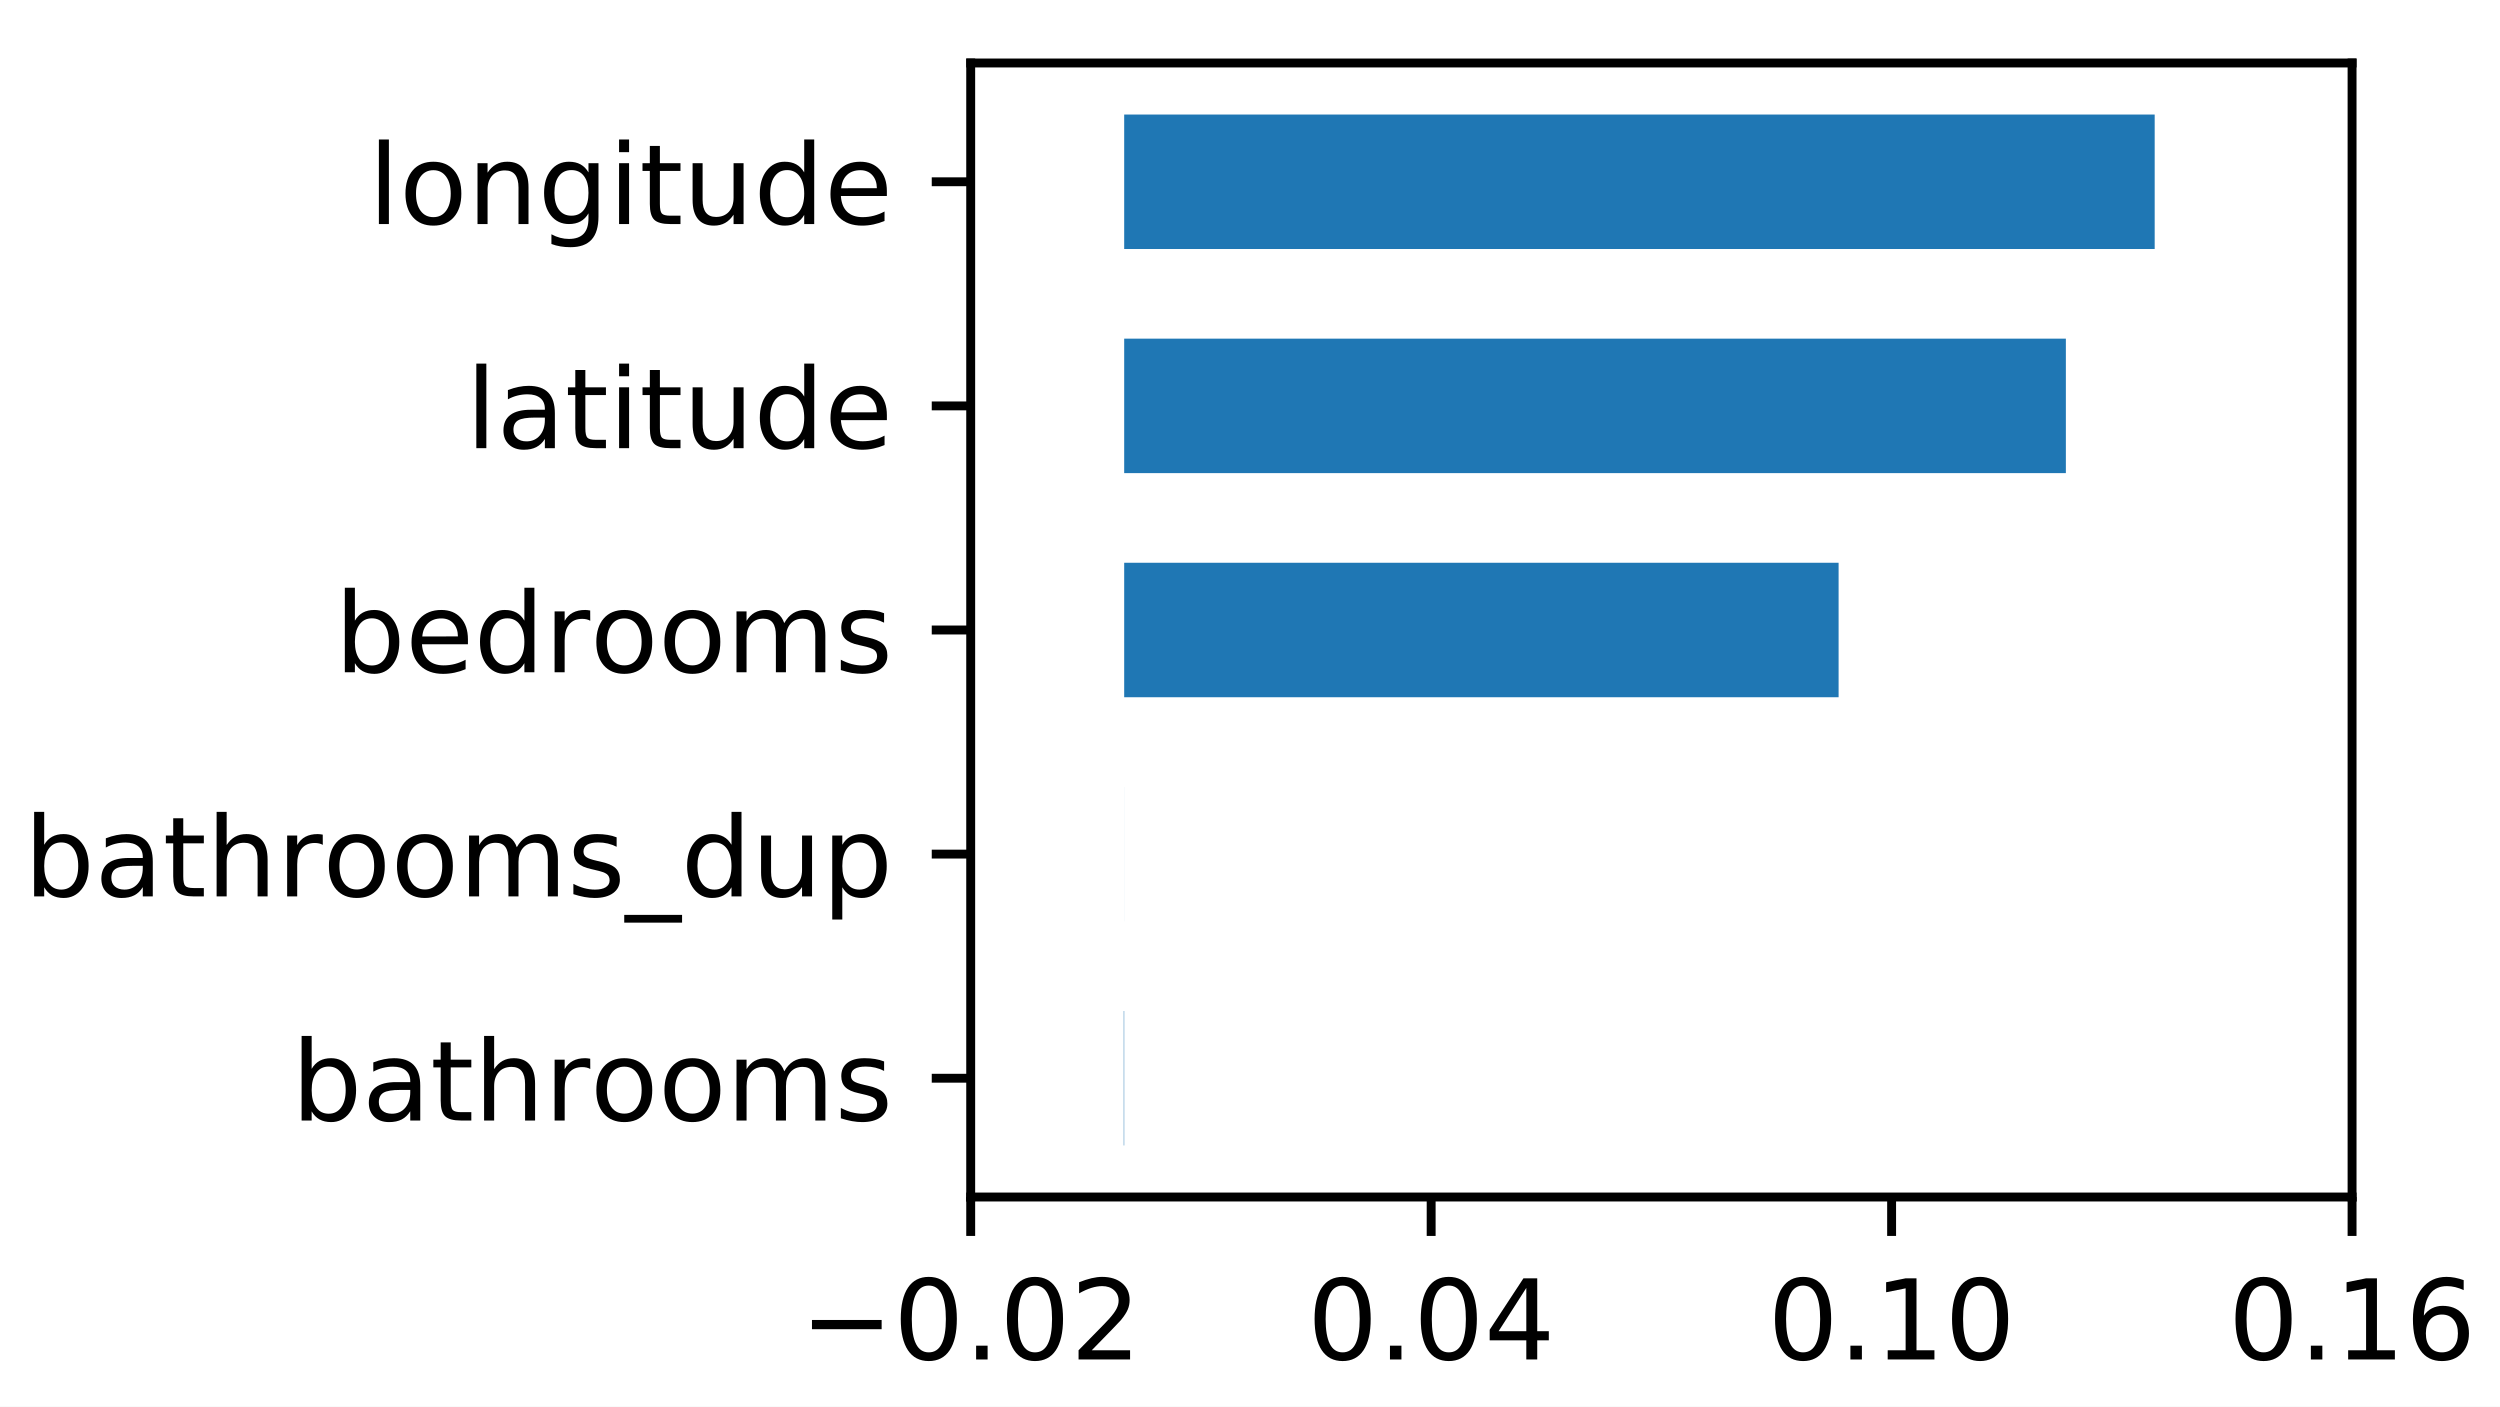
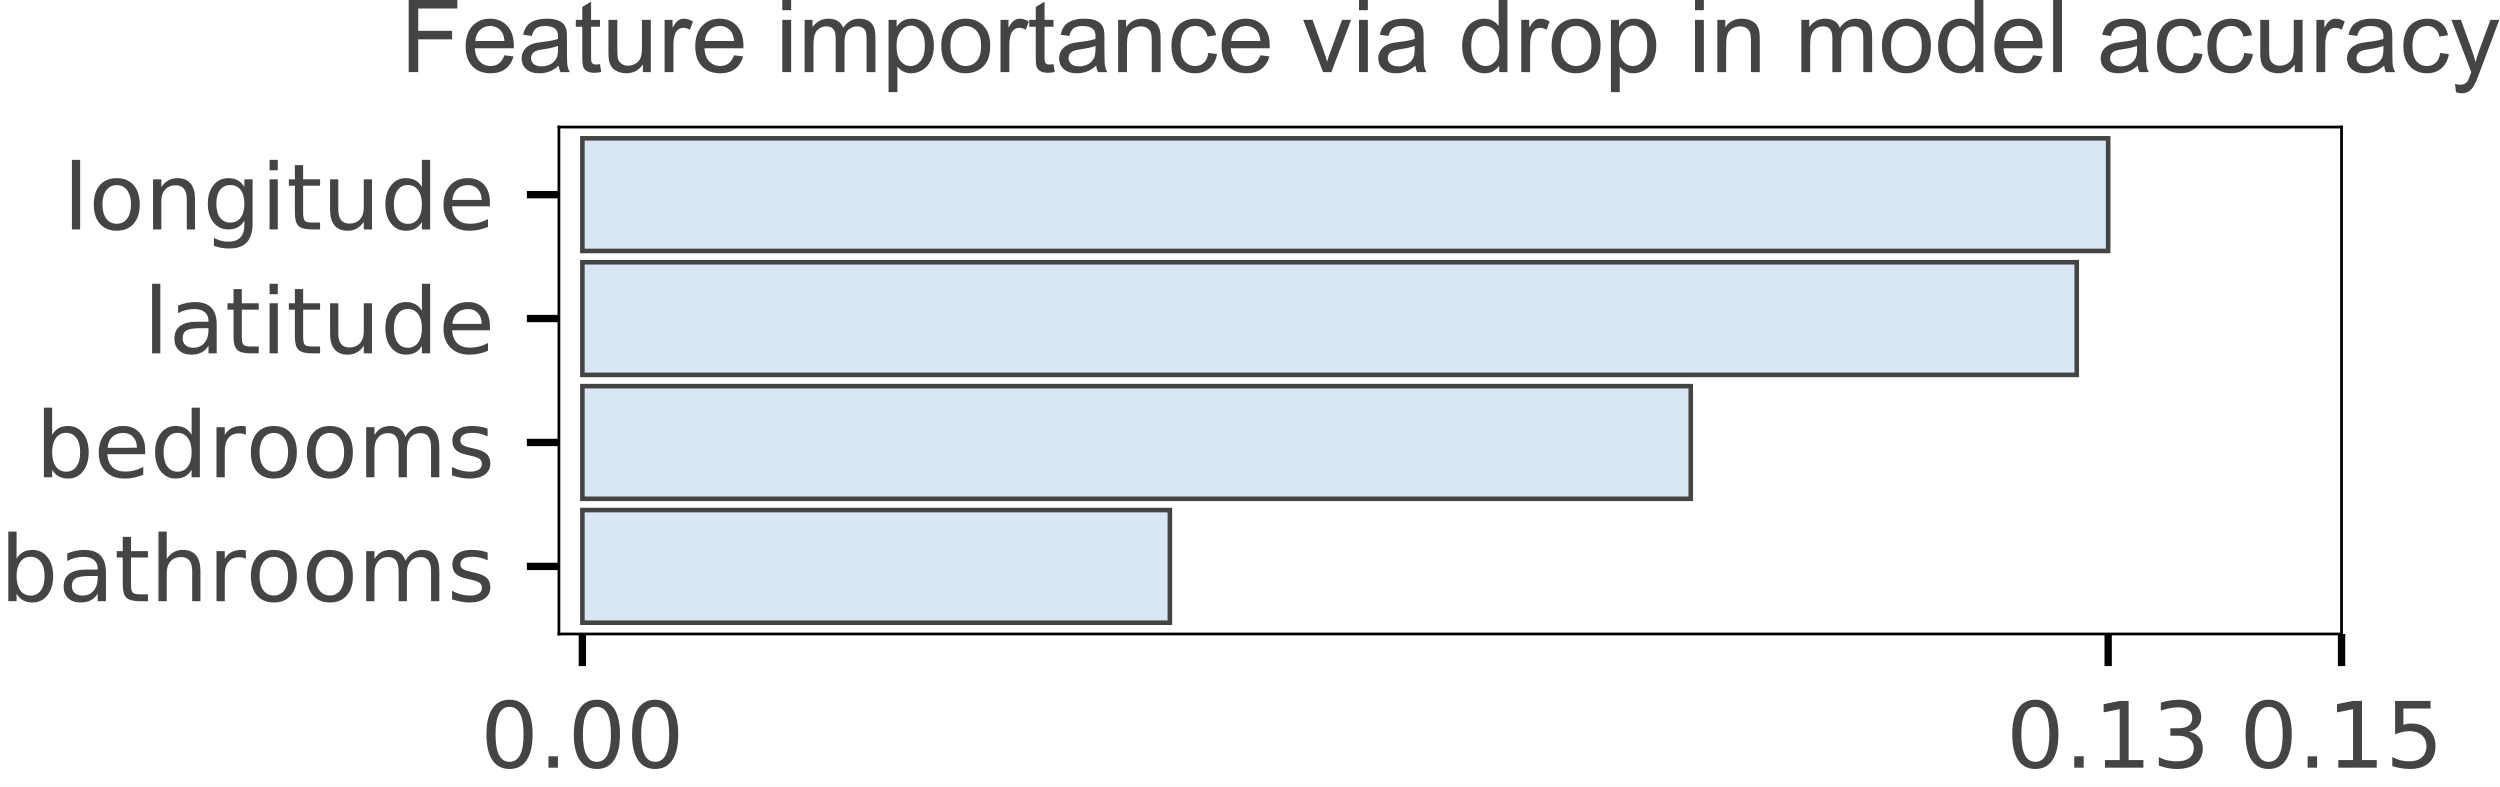
- <svg xmlns="http://www.w3.org/2000/svg" xmlns:xlink="http://www.w3.org/1999/xlink" height="126.398pt" version="1.1" viewBox="0 0 224.642 126.398" width="224.642pt">
+ <svg xmlns="http://www.w3.org/2000/svg" xmlns:xlink="http://www.w3.org/1999/xlink" height="85.905pt" version="1.1" viewBox="0 0 272.984 85.905" width="272.984pt">
  <defs>
    <style type="text/css">
*{stroke-linecap:butt;stroke-linejoin:round;}
  </style>
  </defs>
  <g id="figure_1">
    <g id="patch_1">
-       <path d="M 0 126.398  L 224.642 126.398  L 224.642 0  L 0 0  z " style="fill:#ffffff;" />
+       <path d="M 0 85.905  L 272.984 85.905  L 272.984 0  L 0 0  z " style="fill:#ffffff;" />
    </g>
    <g id="axes_1">
      <g id="patch_2">
-         <path d="M 87.224 107.56  L 211.349 107.56  L 211.349 5.66  L 87.224 5.66  z " style="fill:#ffffff;" />
+         <path d="M 61.03 69.227  L 255.68 69.227  L 255.68 13.874  L 61.03 13.874  z " style="fill:#ffffff;" />
      </g>
      <g id="patch_3">
-         <path clip-path="url(#p4a9d6d6361)" d="M 101.016 102.928  L 100.977 102.928  L 100.977 90.845  L 101.016 90.845  z " style="fill:#1f77b4;" />
+         <path clip-path="url(#p766a23e8f4)" d="M 63.591 15.104  L 230.198 15.104  L 230.198 27.404  L 63.591 27.404  z " style="fill:#d9e6f5;stroke:#444443;stroke-linejoin:miter;stroke-width:0.5;" />
      </g>
      <g id="patch_4">
-         <path clip-path="url(#p4a9d6d6361)" d="M 101.016 82.79  L 101.013 82.79  L 101.013 70.707  L 101.016 70.707  z " style="fill:#1f77b4;" />
+         <path clip-path="url(#p766a23e8f4)" d="M 63.591 28.634  L 226.768 28.634  L 226.768 40.935  L 63.591 40.935  z " style="fill:#d9e6f5;stroke:#444443;stroke-linejoin:miter;stroke-width:0.5;" />
      </g>
      <g id="patch_5">
-         <path clip-path="url(#p4a9d6d6361)" d="M 101.016 62.652  L 165.211 62.652  L 165.211 50.568  L 101.016 50.568  z " style="fill:#1f77b4;" />
+         <path clip-path="url(#p766a23e8f4)" d="M 63.591 42.165  L 184.621 42.165  L 184.621 54.466  L 63.591 54.466  z " style="fill:#d9e6f5;stroke:#444443;stroke-linejoin:miter;stroke-width:0.5;" />
      </g>
      <g id="patch_6">
-         <path clip-path="url(#p4a9d6d6361)" d="M 101.016 42.513  L 185.632 42.513  L 185.632 30.43  L 101.016 30.43  z " style="fill:#1f77b4;" />
-       </g>
-       <g id="patch_7">
-         <path clip-path="url(#p4a9d6d6361)" d="M 101.016 22.375  L 193.613 22.375  L 193.613 10.292  L 101.016 10.292  z " style="fill:#1f77b4;" />
+         <path clip-path="url(#p766a23e8f4)" d="M 63.591 55.696  L 127.743 55.696  L 127.743 67.997  L 63.591 67.997  z " style="fill:#d9e6f5;stroke:#444443;stroke-linejoin:miter;stroke-width:0.5;" />
      </g>
      <g id="matplotlib.axis_1">
        <g id="xtick_1">
          <g id="line2d_1">
            <defs>
-               <path d="M 0 0  L 0 3.5  " id="m40cdc8d3c1" style="stroke:#000000;stroke-width:0.8;" />
-             </defs>
-             <g>
-               <use style="stroke:#000000;stroke-width:0.8;" x="87.224" xlink:href="#m40cdc8d3c1" y="107.56" />
+               <path d="M 0 0  L 0 3.5  " id="m28e6ee71ca" style="stroke:#000000;stroke-width:0.8;" />
+             </defs>
+             <g>
+               <use style="stroke:#000000;stroke-width:0.8;" x="63.591" xlink:href="#m28e6ee71ca" y="69.227" />
            </g>
          </g>
          <g id="text_1">
            <defs>
-               <path d="M 10.594 35.5  L 73.188 35.5  L 73.188 27.203  L 10.594 27.203  z " id="DejaVuSans-2212" />
              <path d="M 31.781 66.406  Q 24.172 66.406 20.328 58.906  Q 16.5 51.422 16.5 36.375  Q 16.5 21.391 20.328 13.891  Q 24.172 6.391 31.781 6.391  Q 39.453 6.391 43.281 13.891  Q 47.125 21.391 47.125 36.375  Q 47.125 51.422 43.281 58.906  Q 39.453 66.406 31.781 66.406  z M 31.781 74.219  Q 44.047 74.219 50.516 64.516  Q 56.984 54.828 56.984 36.375  Q 56.984 17.969 50.516 8.266  Q 44.047 -1.422 31.781 -1.422  Q 19.531 -1.422 13.062 8.266  Q 6.594 17.969 6.594 36.375  Q 6.594 54.828 13.062 64.516  Q 19.531 74.219 31.781 74.219  z " id="DejaVuSans-30" />
              <path d="M 10.688 12.406  L 21 12.406  L 21 0  L 10.688 0  z " id="DejaVuSans-2e" />
-               <path d="M 19.188 8.297  L 53.609 8.297  L 53.609 0  L 7.328 0  L 7.328 8.297  Q 12.938 14.109 22.625 23.891  Q 32.328 33.688 34.812 36.531  Q 39.547 41.844 41.422 45.531  Q 43.312 49.219 43.312 52.781  Q 43.312 58.594 39.234 62.25  Q 35.156 65.922 28.609 65.922  Q 23.969 65.922 18.812 64.312  Q 13.672 62.703 7.812 59.422  L 7.812 69.391  Q 13.766 71.781 18.938 73  Q 24.125 74.219 28.422 74.219  Q 39.75 74.219 46.484 68.547  Q 53.219 62.891 53.219 53.422  Q 53.219 48.922 51.531 44.891  Q 49.859 40.875 45.406 35.406  Q 44.188 33.984 37.641 27.219  Q 31.109 20.453 19.188 8.297  z " id="DejaVuSans-32" />
-             </defs>
-             <g transform="translate(71.90141 122.1584)scale(0.1 -0.1)">
-               <use xlink:href="#DejaVuSans-2212" />
-               <use x="83.789" xlink:href="#DejaVuSans-30" />
-               <use x="147.412" xlink:href="#DejaVuSans-2e" />
-               <use x="179.199" xlink:href="#DejaVuSans-30" />
-               <use x="242.822" xlink:href="#DejaVuSans-32" />
-             </g>
-           </g>
-         </g>
-         <g id="xtick_2">
-           <g id="line2d_2">
-             <g>
-               <use style="stroke:#000000;stroke-width:0.8;" x="128.599" xlink:href="#m40cdc8d3c1" y="107.56" />
-             </g>
-           </g>
-           <g id="text_2">
-             <defs>
-               <path d="M 37.797 64.312  L 12.891 25.391  L 37.797 25.391  z M 35.203 72.906  L 47.609 72.906  L 47.609 25.391  L 58.016 25.391  L 58.016 17.188  L 47.609 17.188  L 47.609 0  L 37.797 0  L 37.797 17.188  L 4.891 17.188  L 4.891 26.703  z " id="DejaVuSans-34" />
-             </defs>
-             <g transform="translate(117.4662 122.1584)scale(0.1 -0.1)">
+             </defs>
+             <g style="fill:#444443;" transform="translate(52.45806 83.82516)scale(0.1 -0.1)">
              <use xlink:href="#DejaVuSans-30" />
              <use x="63.623" xlink:href="#DejaVuSans-2e" />
              <use x="95.41" xlink:href="#DejaVuSans-30" />
-               <use x="159.033" xlink:href="#DejaVuSans-34" />
-             </g>
-           </g>
-         </g>
-         <g id="xtick_3">
-           <g id="line2d_3">
-             <g>
-               <use style="stroke:#000000;stroke-width:0.8;" x="169.974" xlink:href="#m40cdc8d3c1" y="107.56" />
-             </g>
-           </g>
-           <g id="text_3">
+               <use x="159.033" xlink:href="#DejaVuSans-30" />
+             </g>
+           </g>
+         </g>
+         <g id="xtick_2">
+           <g id="line2d_2">
+             <g>
+               <use style="stroke:#000000;stroke-width:0.8;" x="230.198" xlink:href="#m28e6ee71ca" y="69.227" />
+             </g>
+           </g>
+           <g id="text_2">
            <defs>
              <path d="M 12.406 8.297  L 28.516 8.297  L 28.516 63.922  L 10.984 60.406  L 10.984 69.391  L 28.422 72.906  L 38.281 72.906  L 38.281 8.297  L 54.391 8.297  L 54.391 0  L 12.406 0  z " id="DejaVuSans-31" />
-             </defs>
-             <g transform="translate(158.8411 122.1584)scale(0.1 -0.1)">
+               <path d="M 40.578 39.312  Q 47.656 37.797 51.625 33  Q 55.609 28.219 55.609 21.188  Q 55.609 10.406 48.188 4.484  Q 40.766 -1.422 27.094 -1.422  Q 22.516 -1.422 17.656 -0.516  Q 12.797 0.391 7.625 2.203  L 7.625 11.719  Q 11.719 9.328 16.594 8.109  Q 21.484 6.891 26.812 6.891  Q 36.078 6.891 40.938 10.547  Q 45.797 14.203 45.797 21.188  Q 45.797 27.641 41.281 31.266  Q 36.766 34.906 28.719 34.906  L 20.219 34.906  L 20.219 43.016  L 29.109 43.016  Q 36.375 43.016 40.234 45.922  Q 44.094 48.828 44.094 54.297  Q 44.094 59.906 40.109 62.906  Q 36.141 65.922 28.719 65.922  Q 24.656 65.922 20.016 65.031  Q 15.375 64.156 9.812 62.312  L 9.812 71.094  Q 15.438 72.656 20.344 73.438  Q 25.25 74.219 29.594 74.219  Q 40.828 74.219 47.359 69.109  Q 53.906 64.016 53.906 55.328  Q 53.906 49.266 50.438 45.094  Q 46.969 40.922 40.578 39.312  z " id="DejaVuSans-33" />
+             </defs>
+             <g style="fill:#444443;" transform="translate(219.0649 83.82516)scale(0.1 -0.1)">
              <use xlink:href="#DejaVuSans-30" />
              <use x="63.623" xlink:href="#DejaVuSans-2e" />
              <use x="95.41" xlink:href="#DejaVuSans-31" />
-               <use x="159.033" xlink:href="#DejaVuSans-30" />
-             </g>
-           </g>
-         </g>
-         <g id="xtick_4">
-           <g id="line2d_4">
-             <g>
-               <use style="stroke:#000000;stroke-width:0.8;" x="211.349" xlink:href="#m40cdc8d3c1" y="107.56" />
-             </g>
-           </g>
-           <g id="text_4">
-             <defs>
-               <path d="M 33.016 40.375  Q 26.375 40.375 22.484 35.828  Q 18.609 31.297 18.609 23.391  Q 18.609 15.531 22.484 10.953  Q 26.375 6.391 33.016 6.391  Q 39.656 6.391 43.531 10.953  Q 47.406 15.531 47.406 23.391  Q 47.406 31.297 43.531 35.828  Q 39.656 40.375 33.016 40.375  z M 52.594 71.297  L 52.594 62.312  Q 48.875 64.062 45.094 64.984  Q 41.312 65.922 37.594 65.922  Q 27.828 65.922 22.672 59.328  Q 17.531 52.734 16.797 39.406  Q 19.672 43.656 24.016 45.922  Q 28.375 48.188 33.594 48.188  Q 44.578 48.188 50.953 41.516  Q 57.328 34.859 57.328 23.391  Q 57.328 12.156 50.688 5.359  Q 44.047 -1.422 33.016 -1.422  Q 20.359 -1.422 13.672 8.266  Q 6.984 17.969 6.984 36.375  Q 6.984 53.656 15.188 63.938  Q 23.391 74.219 37.203 74.219  Q 40.922 74.219 44.703 73.484  Q 48.484 72.75 52.594 71.297  z " id="DejaVuSans-36" />
-             </defs>
-             <g transform="translate(200.216 122.1584)scale(0.1 -0.1)">
+               <use x="159.033" xlink:href="#DejaVuSans-33" />
+             </g>
+           </g>
+         </g>
+         <g id="xtick_3">
+           <g id="line2d_3">
+             <g>
+               <use style="stroke:#000000;stroke-width:0.8;" x="255.68" xlink:href="#m28e6ee71ca" y="69.227" />
+             </g>
+           </g>
+           <g id="text_3">
+             <defs>
+               <path d="M 10.797 72.906  L 49.516 72.906  L 49.516 64.594  L 19.828 64.594  L 19.828 46.734  Q 21.969 47.469 24.109 47.828  Q 26.266 48.188 28.422 48.188  Q 40.625 48.188 47.75 41.5  Q 54.891 34.812 54.891 23.391  Q 54.891 11.625 47.562 5.094  Q 40.234 -1.422 26.906 -1.422  Q 22.312 -1.422 17.547 -0.641  Q 12.797 0.141 7.719 1.703  L 7.719 11.625  Q 12.109 9.234 16.797 8.062  Q 21.484 6.891 26.703 6.891  Q 35.156 6.891 40.078 11.328  Q 45.016 15.766 45.016 23.391  Q 45.016 31 40.078 35.438  Q 35.156 39.891 26.703 39.891  Q 22.75 39.891 18.812 39.016  Q 14.891 38.141 10.797 36.281  z " id="DejaVuSans-35" />
+             </defs>
+             <g style="fill:#444443;" transform="translate(244.5469 83.82516)scale(0.1 -0.1)">
              <use xlink:href="#DejaVuSans-30" />
              <use x="63.623" xlink:href="#DejaVuSans-2e" />
              <use x="95.41" xlink:href="#DejaVuSans-31" />
-               <use x="159.033" xlink:href="#DejaVuSans-36" />
+               <use x="159.033" xlink:href="#DejaVuSans-35" />
            </g>
          </g>
        </g>
      </g>
      <g id="matplotlib.axis_2">
        <g id="ytick_1">
+           <g id="line2d_4">
+             <defs>
+               <path d="M 0 0  L -3.5 0  " id="m12551de1af" style="stroke:#000000;stroke-width:0.8;" />
+             </defs>
+             <g>
+               <use style="stroke:#000000;stroke-width:0.8;" x="61.03" xlink:href="#m12551de1af" y="21.254" />
+             </g>
+           </g>
+           <g id="text_4">
+             <defs>
+               <path d="M 9.422 75.984  L 18.406 75.984  L 18.406 0  L 9.422 0  z " id="DejaVuSans-6c" />
+               <path d="M 30.609 48.391  Q 23.391 48.391 19.188 42.75  Q 14.984 37.109 14.984 27.297  Q 14.984 17.484 19.156 11.844  Q 23.344 6.203 30.609 6.203  Q 37.797 6.203 41.984 11.859  Q 46.188 17.531 46.188 27.297  Q 46.188 37.016 41.984 42.703  Q 37.797 48.391 30.609 48.391  z M 30.609 56  Q 42.328 56 49.016 48.375  Q 55.719 40.766 55.719 27.297  Q 55.719 13.875 49.016 6.219  Q 42.328 -1.422 30.609 -1.422  Q 18.844 -1.422 12.172 6.219  Q 5.516 13.875 5.516 27.297  Q 5.516 40.766 12.172 48.375  Q 18.844 56 30.609 56  z " id="DejaVuSans-6f" />
+               <path d="M 54.891 33.016  L 54.891 0  L 45.906 0  L 45.906 32.719  Q 45.906 40.484 42.875 44.328  Q 39.844 48.188 33.797 48.188  Q 26.516 48.188 22.312 43.547  Q 18.109 38.922 18.109 30.906  L 18.109 0  L 9.078 0  L 9.078 54.688  L 18.109 54.688  L 18.109 46.188  Q 21.344 51.125 25.703 53.562  Q 30.078 56 35.797 56  Q 45.219 56 50.047 50.172  Q 54.891 44.344 54.891 33.016  z " id="DejaVuSans-6e" />
+               <path d="M 45.406 27.984  Q 45.406 37.75 41.375 43.109  Q 37.359 48.484 30.078 48.484  Q 22.859 48.484 18.828 43.109  Q 14.797 37.75 14.797 27.984  Q 14.797 18.266 18.828 12.891  Q 22.859 7.516 30.078 7.516  Q 37.359 7.516 41.375 12.891  Q 45.406 18.266 45.406 27.984  z M 54.391 6.781  Q 54.391 -7.172 48.188 -13.984  Q 42 -20.797 29.203 -20.797  Q 24.469 -20.797 20.266 -20.094  Q 16.062 -19.391 12.109 -17.922  L 12.109 -9.188  Q 16.062 -11.328 19.922 -12.344  Q 23.781 -13.375 27.781 -13.375  Q 36.625 -13.375 41.016 -8.766  Q 45.406 -4.156 45.406 5.172  L 45.406 9.625  Q 42.625 4.781 38.281 2.391  Q 33.938 0 27.875 0  Q 17.828 0 11.672 7.656  Q 5.516 15.328 5.516 27.984  Q 5.516 40.672 11.672 48.328  Q 17.828 56 27.875 56  Q 33.938 56 38.281 53.609  Q 42.625 51.219 45.406 46.391  L 45.406 54.688  L 54.391 54.688  z " id="DejaVuSans-67" />
+               <path d="M 9.422 54.688  L 18.406 54.688  L 18.406 0  L 9.422 0  z M 9.422 75.984  L 18.406 75.984  L 18.406 64.594  L 9.422 64.594  z " id="DejaVuSans-69" />
+               <path d="M 18.312 70.219  L 18.312 54.688  L 36.812 54.688  L 36.812 47.703  L 18.312 47.703  L 18.312 18.016  Q 18.312 11.328 20.141 9.422  Q 21.969 7.516 27.594 7.516  L 36.812 7.516  L 36.812 0  L 27.594 0  Q 17.188 0 13.234 3.875  Q 9.281 7.766 9.281 18.016  L 9.281 47.703  L 2.688 47.703  L 2.688 54.688  L 9.281 54.688  L 9.281 70.219  z " id="DejaVuSans-74" />
+               <path d="M 8.5 21.578  L 8.5 54.688  L 17.484 54.688  L 17.484 21.922  Q 17.484 14.156 20.5 10.266  Q 23.531 6.391 29.594 6.391  Q 36.859 6.391 41.078 11.031  Q 45.312 15.672 45.312 23.688  L 45.312 54.688  L 54.297 54.688  L 54.297 0  L 45.312 0  L 45.312 8.406  Q 42.047 3.422 37.719 1  Q 33.406 -1.422 27.688 -1.422  Q 18.266 -1.422 13.375 4.438  Q 8.5 10.297 8.5 21.578  z M 31.109 56  z " id="DejaVuSans-75" />
+               <path d="M 45.406 46.391  L 45.406 75.984  L 54.391 75.984  L 54.391 0  L 45.406 0  L 45.406 8.203  Q 42.578 3.328 38.25 0.953  Q 33.938 -1.422 27.875 -1.422  Q 17.969 -1.422 11.734 6.484  Q 5.516 14.406 5.516 27.297  Q 5.516 40.188 11.734 48.094  Q 17.969 56 27.875 56  Q 33.938 56 38.25 53.625  Q 42.578 51.266 45.406 46.391  z M 14.797 27.297  Q 14.797 17.391 18.875 11.75  Q 22.953 6.109 30.078 6.109  Q 37.203 6.109 41.297 11.75  Q 45.406 17.391 45.406 27.297  Q 45.406 37.203 41.297 42.844  Q 37.203 48.484 30.078 48.484  Q 22.953 48.484 18.875 42.844  Q 14.797 37.203 14.797 27.297  z " id="DejaVuSans-64" />
+               <path d="M 56.203 29.594  L 56.203 25.203  L 14.891 25.203  Q 15.484 15.922 20.484 11.062  Q 25.484 6.203 34.422 6.203  Q 39.594 6.203 44.453 7.469  Q 49.312 8.734 54.109 11.281  L 54.109 2.781  Q 49.266 0.734 44.188 -0.344  Q 39.109 -1.422 33.891 -1.422  Q 20.797 -1.422 13.156 6.188  Q 5.516 13.812 5.516 26.812  Q 5.516 40.234 12.766 48.109  Q 20.016 56 32.328 56  Q 43.359 56 49.781 48.891  Q 56.203 41.797 56.203 29.594  z M 47.219 32.234  Q 47.125 39.594 43.094 43.984  Q 39.062 48.391 32.422 48.391  Q 24.906 48.391 20.391 44.141  Q 15.875 39.891 15.188 32.172  z " id="DejaVuSans-65" />
+             </defs>
+             <g style="fill:#444443;" transform="translate(6.909375 25.05323)scale(0.1 -0.1)">
+               <use xlink:href="#DejaVuSans-6c" />
+               <use x="27.783" xlink:href="#DejaVuSans-6f" />
+               <use x="88.965" xlink:href="#DejaVuSans-6e" />
+               <use x="152.344" xlink:href="#DejaVuSans-67" />
+               <use x="215.82" xlink:href="#DejaVuSans-69" />
+               <use x="243.604" xlink:href="#DejaVuSans-74" />
+               <use x="282.812" xlink:href="#DejaVuSans-75" />
+               <use x="346.191" xlink:href="#DejaVuSans-64" />
+               <use x="409.668" xlink:href="#DejaVuSans-65" />
+             </g>
+           </g>
+         </g>
+         <g id="ytick_2">
          <g id="line2d_5">
-             <defs>
-               <path d="M 0 0  L -3.5 0  " id="mbd4702878a" style="stroke:#000000;stroke-width:0.8;" />
-             </defs>
-             <g>
-               <use style="stroke:#000000;stroke-width:0.8;" x="87.224" xlink:href="#mbd4702878a" y="96.887" />
+             <g>
+               <use style="stroke:#000000;stroke-width:0.8;" x="61.03" xlink:href="#m12551de1af" y="34.785" />
            </g>
          </g>
          <g id="text_5">
            <defs>
+               <path d="M 34.281 27.484  Q 23.391 27.484 19.188 25  Q 14.984 22.516 14.984 16.5  Q 14.984 11.719 18.141 8.906  Q 21.297 6.109 26.703 6.109  Q 34.188 6.109 38.703 11.406  Q 43.219 16.703 43.219 25.484  L 43.219 27.484  z M 52.203 31.203  L 52.203 0  L 43.219 0  L 43.219 8.297  Q 40.141 3.328 35.547 0.953  Q 30.953 -1.422 24.312 -1.422  Q 15.922 -1.422 10.953 3.297  Q 6 8.016 6 15.922  Q 6 25.141 12.172 29.828  Q 18.359 34.516 30.609 34.516  L 43.219 34.516  L 43.219 35.406  Q 43.219 41.609 39.141 45  Q 35.062 48.391 27.688 48.391  Q 23 48.391 18.547 47.266  Q 14.109 46.141 10.016 43.891  L 10.016 52.203  Q 14.938 54.109 19.578 55.047  Q 24.219 56 28.609 56  Q 40.484 56 46.344 49.844  Q 52.203 43.703 52.203 31.203  z " id="DejaVuSans-61" />
+             </defs>
+             <g style="fill:#444443;" transform="translate(15.66563 38.58399)scale(0.1 -0.1)">
+               <use xlink:href="#DejaVuSans-6c" />
+               <use x="27.783" xlink:href="#DejaVuSans-61" />
+               <use x="89.062" xlink:href="#DejaVuSans-74" />
+               <use x="128.271" xlink:href="#DejaVuSans-69" />
+               <use x="156.055" xlink:href="#DejaVuSans-74" />
+               <use x="195.264" xlink:href="#DejaVuSans-75" />
+               <use x="258.643" xlink:href="#DejaVuSans-64" />
+               <use x="322.119" xlink:href="#DejaVuSans-65" />
+             </g>
+           </g>
+         </g>
+         <g id="ytick_3">
+           <g id="line2d_6">
+             <g>
+               <use style="stroke:#000000;stroke-width:0.8;" x="61.03" xlink:href="#m12551de1af" y="48.316" />
+             </g>
+           </g>
+           <g id="text_6">
+             <defs>
              <path d="M 48.688 27.297  Q 48.688 37.203 44.609 42.844  Q 40.531 48.484 33.406 48.484  Q 26.266 48.484 22.188 42.844  Q 18.109 37.203 18.109 27.297  Q 18.109 17.391 22.188 11.75  Q 26.266 6.109 33.406 6.109  Q 40.531 6.109 44.609 11.75  Q 48.688 17.391 48.688 27.297  z M 18.109 46.391  Q 20.953 51.266 25.266 53.625  Q 29.594 56 35.594 56  Q 45.562 56 51.781 48.094  Q 58.016 40.188 58.016 27.297  Q 58.016 14.406 51.781 6.484  Q 45.562 -1.422 35.594 -1.422  Q 29.594 -1.422 25.266 0.953  Q 20.953 3.328 18.109 8.203  L 18.109 0  L 9.078 0  L 9.078 75.984  L 18.109 75.984  z " id="DejaVuSans-62" />
-               <path d="M 34.281 27.484  Q 23.391 27.484 19.188 25  Q 14.984 22.516 14.984 16.5  Q 14.984 11.719 18.141 8.906  Q 21.297 6.109 26.703 6.109  Q 34.188 6.109 38.703 11.406  Q 43.219 16.703 43.219 25.484  L 43.219 27.484  z M 52.203 31.203  L 52.203 0  L 43.219 0  L 43.219 8.297  Q 40.141 3.328 35.547 0.953  Q 30.953 -1.422 24.312 -1.422  Q 15.922 -1.422 10.953 3.297  Q 6 8.016 6 15.922  Q 6 25.141 12.172 29.828  Q 18.359 34.516 30.609 34.516  L 43.219 34.516  L 43.219 35.406  Q 43.219 41.609 39.141 45  Q 35.062 48.391 27.688 48.391  Q 23 48.391 18.547 47.266  Q 14.109 46.141 10.016 43.891  L 10.016 52.203  Q 14.938 54.109 19.578 55.047  Q 24.219 56 28.609 56  Q 40.484 56 46.344 49.844  Q 52.203 43.703 52.203 31.203  z " id="DejaVuSans-61" />
-               <path d="M 18.312 70.219  L 18.312 54.688  L 36.812 54.688  L 36.812 47.703  L 18.312 47.703  L 18.312 18.016  Q 18.312 11.328 20.141 9.422  Q 21.969 7.516 27.594 7.516  L 36.812 7.516  L 36.812 0  L 27.594 0  Q 17.188 0 13.234 3.875  Q 9.281 7.766 9.281 18.016  L 9.281 47.703  L 2.688 47.703  L 2.688 54.688  L 9.281 54.688  L 9.281 70.219  z " id="DejaVuSans-74" />
-               <path d="M 54.891 33.016  L 54.891 0  L 45.906 0  L 45.906 32.719  Q 45.906 40.484 42.875 44.328  Q 39.844 48.188 33.797 48.188  Q 26.516 48.188 22.312 43.547  Q 18.109 38.922 18.109 30.906  L 18.109 0  L 9.078 0  L 9.078 75.984  L 18.109 75.984  L 18.109 46.188  Q 21.344 51.125 25.703 53.562  Q 30.078 56 35.797 56  Q 45.219 56 50.047 50.172  Q 54.891 44.344 54.891 33.016  z " id="DejaVuSans-68" />
              <path d="M 41.109 46.297  Q 39.594 47.172 37.812 47.578  Q 36.031 48 33.891 48  Q 26.266 48 22.188 43.047  Q 18.109 38.094 18.109 28.812  L 18.109 0  L 9.078 0  L 9.078 54.688  L 18.109 54.688  L 18.109 46.188  Q 20.953 51.172 25.484 53.578  Q 30.031 56 36.531 56  Q 37.453 56 38.578 55.875  Q 39.703 55.766 41.062 55.516  z " id="DejaVuSans-72" />
-               <path d="M 30.609 48.391  Q 23.391 48.391 19.188 42.75  Q 14.984 37.109 14.984 27.297  Q 14.984 17.484 19.156 11.844  Q 23.344 6.203 30.609 6.203  Q 37.797 6.203 41.984 11.859  Q 46.188 17.531 46.188 27.297  Q 46.188 37.016 41.984 42.703  Q 37.797 48.391 30.609 48.391  z M 30.609 56  Q 42.328 56 49.016 48.375  Q 55.719 40.766 55.719 27.297  Q 55.719 13.875 49.016 6.219  Q 42.328 -1.422 30.609 -1.422  Q 18.844 -1.422 12.172 6.219  Q 5.516 13.875 5.516 27.297  Q 5.516 40.766 12.172 48.375  Q 18.844 56 30.609 56  z " id="DejaVuSans-6f" />
              <path d="M 52 44.188  Q 55.375 50.25 60.062 53.125  Q 64.75 56 71.094 56  Q 79.641 56 84.281 50.016  Q 88.922 44.047 88.922 33.016  L 88.922 0  L 79.891 0  L 79.891 32.719  Q 79.891 40.578 77.094 44.375  Q 74.312 48.188 68.609 48.188  Q 61.625 48.188 57.562 43.547  Q 53.516 38.922 53.516 30.906  L 53.516 0  L 44.484 0  L 44.484 32.719  Q 44.484 40.625 41.703 44.406  Q 38.922 48.188 33.109 48.188  Q 26.219 48.188 22.156 43.531  Q 18.109 38.875 18.109 30.906  L 18.109 0  L 9.078 0  L 9.078 54.688  L 18.109 54.688  L 18.109 46.188  Q 21.188 51.219 25.484 53.609  Q 29.781 56 35.688 56  Q 41.656 56 45.828 52.969  Q 50 49.953 52 44.188  z " id="DejaVuSans-6d" />
              <path d="M 44.281 53.078  L 44.281 44.578  Q 40.484 46.531 36.375 47.5  Q 32.281 48.484 27.875 48.484  Q 21.188 48.484 17.844 46.438  Q 14.5 44.391 14.5 40.281  Q 14.5 37.156 16.891 35.375  Q 19.281 33.594 26.516 31.984  L 29.594 31.297  Q 39.156 29.25 43.188 25.516  Q 47.219 21.781 47.219 15.094  Q 47.219 7.469 41.188 3.016  Q 35.156 -1.422 24.609 -1.422  Q 20.219 -1.422 15.453 -0.562  Q 10.688 0.297 5.422 2  L 5.422 11.281  Q 10.406 8.688 15.234 7.391  Q 20.062 6.109 24.812 6.109  Q 31.156 6.109 34.562 8.281  Q 37.984 10.453 37.984 14.406  Q 37.984 18.062 35.516 20.016  Q 33.062 21.969 24.703 23.781  L 21.578 24.516  Q 13.234 26.266 9.516 29.906  Q 5.812 33.547 5.812 39.891  Q 5.812 47.609 11.281 51.797  Q 16.75 56 26.812 56  Q 31.781 56 36.172 55.266  Q 40.578 54.547 44.281 53.078  z " id="DejaVuSans-73" />
            </defs>
-             <g transform="translate(26.19438 100.6859)scale(0.1 -0.1)">
+             <g style="fill:#444443;" transform="translate(3.884375 52.11476)scale(0.1 -0.1)">
+               <use xlink:href="#DejaVuSans-62" />
+               <use x="63.477" xlink:href="#DejaVuSans-65" />
+               <use x="125" xlink:href="#DejaVuSans-64" />
+               <use x="188.477" xlink:href="#DejaVuSans-72" />
+               <use x="229.559" xlink:href="#DejaVuSans-6f" />
+               <use x="290.74" xlink:href="#DejaVuSans-6f" />
+               <use x="351.922" xlink:href="#DejaVuSans-6d" />
+               <use x="449.334" xlink:href="#DejaVuSans-73" />
+             </g>
+           </g>
+         </g>
+         <g id="ytick_4">
+           <g id="line2d_7">
+             <g>
+               <use style="stroke:#000000;stroke-width:0.8;" x="61.03" xlink:href="#m12551de1af" y="61.846" />
+             </g>
+           </g>
+           <g id="text_7">
+             <defs>
+               <path d="M 54.891 33.016  L 54.891 0  L 45.906 0  L 45.906 32.719  Q 45.906 40.484 42.875 44.328  Q 39.844 48.188 33.797 48.188  Q 26.516 48.188 22.312 43.547  Q 18.109 38.922 18.109 30.906  L 18.109 0  L 9.078 0  L 9.078 75.984  L 18.109 75.984  L 18.109 46.188  Q 21.344 51.125 25.703 53.562  Q 30.078 56 35.797 56  Q 45.219 56 50.047 50.172  Q 54.891 44.344 54.891 33.016  z " id="DejaVuSans-68" />
+             </defs>
+             <g style="fill:#444443;" transform="translate(0 65.64552)scale(0.1 -0.1)">
              <use xlink:href="#DejaVuSans-62" />
              <use x="63.477" xlink:href="#DejaVuSans-61" />
              <use x="124.756" xlink:href="#DejaVuSans-74" />
              <use x="163.965" xlink:href="#DejaVuSans-68" />
              <use x="227.344" xlink:href="#DejaVuSans-72" />
              <use x="268.426" xlink:href="#DejaVuSans-6f" />
              <use x="329.607" xlink:href="#DejaVuSans-6f" />
              <use x="390.789" xlink:href="#DejaVuSans-6d" />
              <use x="488.201" xlink:href="#DejaVuSans-73" />
            </g>
          </g>
        </g>
-         <g id="ytick_2">
-           <g id="line2d_6">
-             <g>
-               <use style="stroke:#000000;stroke-width:0.8;" x="87.224" xlink:href="#mbd4702878a" y="76.748" />
-             </g>
-           </g>
-           <g id="text_6">
-             <defs>
-               <path d="M 50.984 -16.609  L 50.984 -23.578  L -0.984 -23.578  L -0.984 -16.609  z " id="DejaVuSans-5f" />
-               <path d="M 45.406 46.391  L 45.406 75.984  L 54.391 75.984  L 54.391 0  L 45.406 0  L 45.406 8.203  Q 42.578 3.328 38.25 0.953  Q 33.938 -1.422 27.875 -1.422  Q 17.969 -1.422 11.734 6.484  Q 5.516 14.406 5.516 27.297  Q 5.516 40.188 11.734 48.094  Q 17.969 56 27.875 56  Q 33.938 56 38.25 53.625  Q 42.578 51.266 45.406 46.391  z M 14.797 27.297  Q 14.797 17.391 18.875 11.75  Q 22.953 6.109 30.078 6.109  Q 37.203 6.109 41.297 11.75  Q 45.406 17.391 45.406 27.297  Q 45.406 37.203 41.297 42.844  Q 37.203 48.484 30.078 48.484  Q 22.953 48.484 18.875 42.844  Q 14.797 37.203 14.797 27.297  z " id="DejaVuSans-64" />
-               <path d="M 8.5 21.578  L 8.5 54.688  L 17.484 54.688  L 17.484 21.922  Q 17.484 14.156 20.5 10.266  Q 23.531 6.391 29.594 6.391  Q 36.859 6.391 41.078 11.031  Q 45.312 15.672 45.312 23.688  L 45.312 54.688  L 54.297 54.688  L 54.297 0  L 45.312 0  L 45.312 8.406  Q 42.047 3.422 37.719 1  Q 33.406 -1.422 27.688 -1.422  Q 18.266 -1.422 13.375 4.438  Q 8.5 10.297 8.5 21.578  z M 31.109 56  z " id="DejaVuSans-75" />
-               <path d="M 18.109 8.203  L 18.109 -20.797  L 9.078 -20.797  L 9.078 54.688  L 18.109 54.688  L 18.109 46.391  Q 20.953 51.266 25.266 53.625  Q 29.594 56 35.594 56  Q 45.562 56 51.781 48.094  Q 58.016 40.188 58.016 27.297  Q 58.016 14.406 51.781 6.484  Q 45.562 -1.422 35.594 -1.422  Q 29.594 -1.422 25.266 0.953  Q 20.953 3.328 18.109 8.203  z M 48.688 27.297  Q 48.688 37.203 44.609 42.844  Q 40.531 48.484 33.406 48.484  Q 26.266 48.484 22.188 42.844  Q 18.109 37.203 18.109 27.297  Q 18.109 17.391 22.188 11.75  Q 26.266 6.109 33.406 6.109  Q 40.531 6.109 44.609 11.75  Q 48.688 17.391 48.688 27.297  z " id="DejaVuSans-70" />
-             </defs>
-             <g transform="translate(2.16 80.54756)scale(0.1 -0.1)">
-               <use xlink:href="#DejaVuSans-62" />
-               <use x="63.477" xlink:href="#DejaVuSans-61" />
-               <use x="124.756" xlink:href="#DejaVuSans-74" />
-               <use x="163.965" xlink:href="#DejaVuSans-68" />
-               <use x="227.344" xlink:href="#DejaVuSans-72" />
-               <use x="268.426" xlink:href="#DejaVuSans-6f" />
-               <use x="329.607" xlink:href="#DejaVuSans-6f" />
-               <use x="390.789" xlink:href="#DejaVuSans-6d" />
-               <use x="488.201" xlink:href="#DejaVuSans-73" />
-               <use x="540.301" xlink:href="#DejaVuSans-5f" />
-               <use x="590.301" xlink:href="#DejaVuSans-64" />
-               <use x="653.777" xlink:href="#DejaVuSans-75" />
-               <use x="717.156" xlink:href="#DejaVuSans-70" />
-             </g>
-           </g>
-         </g>
-         <g id="ytick_3">
-           <g id="line2d_7">
-             <g>
-               <use style="stroke:#000000;stroke-width:0.8;" x="87.224" xlink:href="#mbd4702878a" y="56.61" />
-             </g>
-           </g>
-           <g id="text_7">
-             <defs>
-               <path d="M 56.203 29.594  L 56.203 25.203  L 14.891 25.203  Q 15.484 15.922 20.484 11.062  Q 25.484 6.203 34.422 6.203  Q 39.594 6.203 44.453 7.469  Q 49.312 8.734 54.109 11.281  L 54.109 2.781  Q 49.266 0.734 44.188 -0.344  Q 39.109 -1.422 33.891 -1.422  Q 20.797 -1.422 13.156 6.188  Q 5.516 13.812 5.516 26.812  Q 5.516 40.234 12.766 48.109  Q 20.016 56 32.328 56  Q 43.359 56 49.781 48.891  Q 56.203 41.797 56.203 29.594  z M 47.219 32.234  Q 47.125 39.594 43.094 43.984  Q 39.062 48.391 32.422 48.391  Q 24.906 48.391 20.391 44.141  Q 15.875 39.891 15.188 32.172  z " id="DejaVuSans-65" />
-             </defs>
-             <g transform="translate(30.07875 60.40922)scale(0.1 -0.1)">
-               <use xlink:href="#DejaVuSans-62" />
-               <use x="63.477" xlink:href="#DejaVuSans-65" />
-               <use x="125" xlink:href="#DejaVuSans-64" />
-               <use x="188.477" xlink:href="#DejaVuSans-72" />
-               <use x="229.559" xlink:href="#DejaVuSans-6f" />
-               <use x="290.74" xlink:href="#DejaVuSans-6f" />
-               <use x="351.922" xlink:href="#DejaVuSans-6d" />
-               <use x="449.334" xlink:href="#DejaVuSans-73" />
-             </g>
-           </g>
-         </g>
-         <g id="ytick_4">
-           <g id="line2d_8">
-             <g>
-               <use style="stroke:#000000;stroke-width:0.8;" x="87.224" xlink:href="#mbd4702878a" y="36.472" />
-             </g>
-           </g>
-           <g id="text_8">
-             <defs>
-               <path d="M 9.422 75.984  L 18.406 75.984  L 18.406 0  L 9.422 0  z " id="DejaVuSans-6c" />
-               <path d="M 9.422 54.688  L 18.406 54.688  L 18.406 0  L 9.422 0  z M 9.422 75.984  L 18.406 75.984  L 18.406 64.594  L 9.422 64.594  z " id="DejaVuSans-69" />
-             </defs>
-             <g transform="translate(41.86 40.27088)scale(0.1 -0.1)">
-               <use xlink:href="#DejaVuSans-6c" />
-               <use x="27.783" xlink:href="#DejaVuSans-61" />
-               <use x="89.062" xlink:href="#DejaVuSans-74" />
-               <use x="128.271" xlink:href="#DejaVuSans-69" />
-               <use x="156.055" xlink:href="#DejaVuSans-74" />
-               <use x="195.264" xlink:href="#DejaVuSans-75" />
-               <use x="258.643" xlink:href="#DejaVuSans-64" />
-               <use x="322.119" xlink:href="#DejaVuSans-65" />
-             </g>
-           </g>
-         </g>
-         <g id="ytick_5">
-           <g id="line2d_9">
-             <g>
-               <use style="stroke:#000000;stroke-width:0.8;" x="87.224" xlink:href="#mbd4702878a" y="16.333" />
-             </g>
-           </g>
-           <g id="text_9">
-             <defs>
-               <path d="M 54.891 33.016  L 54.891 0  L 45.906 0  L 45.906 32.719  Q 45.906 40.484 42.875 44.328  Q 39.844 48.188 33.797 48.188  Q 26.516 48.188 22.312 43.547  Q 18.109 38.922 18.109 30.906  L 18.109 0  L 9.078 0  L 9.078 54.688  L 18.109 54.688  L 18.109 46.188  Q 21.344 51.125 25.703 53.562  Q 30.078 56 35.797 56  Q 45.219 56 50.047 50.172  Q 54.891 44.344 54.891 33.016  z " id="DejaVuSans-6e" />
-               <path d="M 45.406 27.984  Q 45.406 37.75 41.375 43.109  Q 37.359 48.484 30.078 48.484  Q 22.859 48.484 18.828 43.109  Q 14.797 37.75 14.797 27.984  Q 14.797 18.266 18.828 12.891  Q 22.859 7.516 30.078 7.516  Q 37.359 7.516 41.375 12.891  Q 45.406 18.266 45.406 27.984  z M 54.391 6.781  Q 54.391 -7.172 48.188 -13.984  Q 42 -20.797 29.203 -20.797  Q 24.469 -20.797 20.266 -20.094  Q 16.062 -19.391 12.109 -17.922  L 12.109 -9.188  Q 16.062 -11.328 19.922 -12.344  Q 23.781 -13.375 27.781 -13.375  Q 36.625 -13.375 41.016 -8.766  Q 45.406 -4.156 45.406 5.172  L 45.406 9.625  Q 42.625 4.781 38.281 2.391  Q 33.938 0 27.875 0  Q 17.828 0 11.672 7.656  Q 5.516 15.328 5.516 27.984  Q 5.516 40.672 11.672 48.328  Q 17.828 56 27.875 56  Q 33.938 56 38.281 53.609  Q 42.625 51.219 45.406 46.391  L 45.406 54.688  L 54.391 54.688  z " id="DejaVuSans-67" />
-             </defs>
-             <g transform="translate(33.10375 20.13254)scale(0.1 -0.1)">
-               <use xlink:href="#DejaVuSans-6c" />
-               <use x="27.783" xlink:href="#DejaVuSans-6f" />
-               <use x="88.965" xlink:href="#DejaVuSans-6e" />
-               <use x="152.344" xlink:href="#DejaVuSans-67" />
-               <use x="215.82" xlink:href="#DejaVuSans-69" />
-               <use x="243.604" xlink:href="#DejaVuSans-74" />
-               <use x="282.812" xlink:href="#DejaVuSans-75" />
-               <use x="346.191" xlink:href="#DejaVuSans-64" />
-               <use x="409.668" xlink:href="#DejaVuSans-65" />
-             </g>
-           </g>
-         </g>
+       </g>
+       <g id="patch_7">
+         <path d="M 61.03 69.227  L 61.03 13.874  " style="fill:none;stroke:#000000;stroke-linecap:square;stroke-linejoin:miter;stroke-width:0.3;" />
      </g>
      <g id="patch_8">
-         <path d="M 87.224 107.56  L 87.224 5.66  " style="fill:none;stroke:#000000;stroke-linecap:square;stroke-linejoin:miter;stroke-width:0.8;" />
+         <path d="M 255.68 69.227  L 255.68 13.874  " style="fill:none;stroke:#000000;stroke-linecap:square;stroke-linejoin:miter;stroke-width:0.3;" />
      </g>
      <g id="patch_9">
-         <path d="M 211.349 107.56  L 211.349 5.66  " style="fill:none;stroke:#000000;stroke-linecap:square;stroke-linejoin:miter;stroke-width:0.8;" />
+         <path d="M 61.03 69.227  L 255.68 69.227  " style="fill:none;stroke:#000000;stroke-linecap:square;stroke-linejoin:miter;stroke-width:0.3;" />
      </g>
      <g id="patch_10">
-         <path d="M 87.224 107.56  L 211.349 107.56  " style="fill:none;stroke:#000000;stroke-linecap:square;stroke-linejoin:miter;stroke-width:0.8;" />
-       </g>
-       <g id="patch_11">
-         <path d="M 87.224 5.66  L 211.349 5.66  " style="fill:none;stroke:#000000;stroke-linecap:square;stroke-linejoin:miter;stroke-width:0.8;" />
+         <path d="M 61.03 13.874  L 255.68 13.874  " style="fill:none;stroke:#000000;stroke-linecap:square;stroke-linejoin:miter;stroke-width:0.3;" />
+       </g>
+       <g id="text_8">
+         <defs>
+           <path d="M 8.203 0  L 8.203 71.578  L 56.5 71.578  L 56.5 63.141  L 17.672 63.141  L 17.672 40.969  L 51.266 40.969  L 51.266 32.516  L 17.672 32.516  L 17.672 0  z " id="ArialMT-46" />
+           <path d="M 42.094 16.703  L 51.172 15.578  Q 49.031 7.625 43.219 3.219  Q 37.406 -1.172 28.375 -1.172  Q 17 -1.172 10.328 5.828  Q 3.656 12.844 3.656 25.484  Q 3.656 38.578 10.391 45.797  Q 17.141 53.031 27.875 53.031  Q 38.281 53.031 44.875 45.953  Q 51.469 38.875 51.469 26.031  Q 51.469 25.25 51.422 23.688  L 12.75 23.688  Q 13.234 15.141 17.578 10.594  Q 21.922 6.062 28.422 6.062  Q 33.25 6.062 36.672 8.594  Q 40.094 11.141 42.094 16.703  z M 13.234 30.906  L 42.188 30.906  Q 41.609 37.453 38.875 40.719  Q 34.672 45.797 27.984 45.797  Q 21.922 45.797 17.797 41.75  Q 13.672 37.703 13.234 30.906  z " id="ArialMT-65" />
+           <path d="M 40.438 6.391  Q 35.547 2.25 31.031 0.531  Q 26.516 -1.172 21.344 -1.172  Q 12.797 -1.172 8.203 3  Q 3.609 7.172 3.609 13.672  Q 3.609 17.484 5.344 20.625  Q 7.078 23.781 9.891 25.688  Q 12.703 27.594 16.219 28.562  Q 18.797 29.25 24.031 29.891  Q 34.672 31.156 39.703 32.906  Q 39.75 34.719 39.75 35.203  Q 39.75 40.578 37.25 42.781  Q 33.891 45.75 27.25 45.75  Q 21.047 45.75 18.094 43.578  Q 15.141 41.406 13.719 35.891  L 5.125 37.062  Q 6.297 42.578 8.984 45.969  Q 11.672 49.359 16.75 51.188  Q 21.828 53.031 28.516 53.031  Q 35.156 53.031 39.297 51.469  Q 43.453 49.906 45.406 47.531  Q 47.359 45.172 48.141 41.547  Q 48.578 39.312 48.578 33.453  L 48.578 21.734  Q 48.578 9.469 49.141 6.219  Q 49.703 2.984 51.375 0  L 42.188 0  Q 40.828 2.734 40.438 6.391  z M 39.703 26.031  Q 34.906 24.078 25.344 22.703  Q 19.922 21.922 17.672 20.938  Q 15.438 19.969 14.203 18.094  Q 12.984 16.219 12.984 13.922  Q 12.984 10.406 15.641 8.062  Q 18.312 5.719 23.438 5.719  Q 28.516 5.719 32.469 7.938  Q 36.422 10.156 38.281 14.016  Q 39.703 17 39.703 22.797  z " id="ArialMT-61" />
+           <path d="M 25.781 7.859  L 27.047 0.094  Q 23.344 -0.688 20.406 -0.688  Q 15.625 -0.688 12.984 0.828  Q 10.359 2.344 9.281 4.812  Q 8.203 7.281 8.203 15.188  L 8.203 45.016  L 1.766 45.016  L 1.766 51.859  L 8.203 51.859  L 8.203 64.703  L 16.938 69.969  L 16.938 51.859  L 25.781 51.859  L 25.781 45.016  L 16.938 45.016  L 16.938 14.703  Q 16.938 10.938 17.406 9.859  Q 17.875 8.797 18.922 8.156  Q 19.969 7.516 21.922 7.516  Q 23.391 7.516 25.781 7.859  z " id="ArialMT-74" />
+           <path d="M 40.578 0  L 40.578 7.625  Q 34.516 -1.172 24.125 -1.172  Q 19.531 -1.172 15.547 0.578  Q 11.578 2.344 9.641 5  Q 7.719 7.672 6.938 11.531  Q 6.391 14.109 6.391 19.734  L 6.391 51.859  L 15.188 51.859  L 15.188 23.094  Q 15.188 16.219 15.719 13.812  Q 16.547 10.359 19.234 8.375  Q 21.922 6.391 25.875 6.391  Q 29.828 6.391 33.297 8.422  Q 36.766 10.453 38.203 13.938  Q 39.656 17.438 39.656 24.078  L 39.656 51.859  L 48.438 51.859  L 48.438 0  z " id="ArialMT-75" />
+           <path d="M 6.5 0  L 6.5 51.859  L 14.406 51.859  L 14.406 44  Q 17.438 49.516 20 51.266  Q 22.562 53.031 25.641 53.031  Q 30.078 53.031 34.672 50.203  L 31.641 42.047  Q 28.422 43.953 25.203 43.953  Q 22.312 43.953 20.016 42.219  Q 17.719 40.484 16.75 37.406  Q 15.281 32.719 15.281 27.156  L 15.281 0  z " id="ArialMT-72" />
+           <path id="ArialMT-20" />
+           <path d="M 6.641 61.469  L 6.641 71.578  L 15.438 71.578  L 15.438 61.469  z M 6.641 0  L 6.641 51.859  L 15.438 51.859  L 15.438 0  z " id="ArialMT-69" />
+           <path d="M 6.594 0  L 6.594 51.859  L 14.453 51.859  L 14.453 44.578  Q 16.891 48.391 20.938 50.703  Q 25 53.031 30.172 53.031  Q 35.938 53.031 39.625 50.641  Q 43.312 48.25 44.828 43.953  Q 50.984 53.031 60.844 53.031  Q 68.562 53.031 72.703 48.75  Q 76.859 44.484 76.859 35.594  L 76.859 0  L 68.109 0  L 68.109 32.672  Q 68.109 37.938 67.25 40.25  Q 66.406 42.578 64.156 43.984  Q 61.922 45.406 58.891 45.406  Q 53.422 45.406 49.797 41.766  Q 46.188 38.141 46.188 30.125  L 46.188 0  L 37.406 0  L 37.406 33.688  Q 37.406 39.547 35.25 42.469  Q 33.109 45.406 28.219 45.406  Q 24.516 45.406 21.359 43.453  Q 18.219 41.5 16.797 37.734  Q 15.375 33.984 15.375 26.906  L 15.375 0  z " id="ArialMT-6d" />
+           <path d="M 6.594 -19.875  L 6.594 51.859  L 14.594 51.859  L 14.594 45.125  Q 17.438 49.078 21 51.047  Q 24.562 53.031 29.641 53.031  Q 36.281 53.031 41.359 49.609  Q 46.438 46.188 49.016 39.953  Q 51.609 33.734 51.609 26.312  Q 51.609 18.359 48.75 11.984  Q 45.906 5.609 40.453 2.219  Q 35.016 -1.172 29 -1.172  Q 24.609 -1.172 21.109 0.688  Q 17.625 2.547 15.375 5.375  L 15.375 -19.875  z M 14.547 25.641  Q 14.547 15.625 18.594 10.844  Q 22.656 6.062 28.422 6.062  Q 34.281 6.062 38.453 11.016  Q 42.625 15.969 42.625 26.375  Q 42.625 36.281 38.547 41.203  Q 34.469 46.141 28.812 46.141  Q 23.188 46.141 18.859 40.891  Q 14.547 35.641 14.547 25.641  z " id="ArialMT-70" />
+           <path d="M 3.328 25.922  Q 3.328 40.328 11.328 47.266  Q 18.016 53.031 27.641 53.031  Q 38.328 53.031 45.109 46.016  Q 51.906 39.016 51.906 26.656  Q 51.906 16.656 48.906 10.906  Q 45.906 5.172 40.156 2  Q 34.422 -1.172 27.641 -1.172  Q 16.75 -1.172 10.031 5.812  Q 3.328 12.797 3.328 25.922  z M 12.359 25.922  Q 12.359 15.969 16.703 11.016  Q 21.047 6.062 27.641 6.062  Q 34.188 6.062 38.531 11.031  Q 42.875 16.016 42.875 26.219  Q 42.875 35.844 38.5 40.797  Q 34.125 45.75 27.641 45.75  Q 21.047 45.75 16.703 40.812  Q 12.359 35.891 12.359 25.922  z " id="ArialMT-6f" />
+           <path d="M 6.594 0  L 6.594 51.859  L 14.5 51.859  L 14.5 44.484  Q 20.219 53.031 31 53.031  Q 35.688 53.031 39.625 51.344  Q 43.562 49.656 45.516 46.922  Q 47.469 44.188 48.25 40.438  Q 48.734 37.984 48.734 31.891  L 48.734 0  L 39.938 0  L 39.938 31.547  Q 39.938 36.922 38.906 39.578  Q 37.891 42.234 35.281 43.812  Q 32.672 45.406 29.156 45.406  Q 23.531 45.406 19.453 41.844  Q 15.375 38.281 15.375 28.328  L 15.375 0  z " id="ArialMT-6e" />
+           <path d="M 40.438 19  L 49.078 17.875  Q 47.656 8.938 41.812 3.875  Q 35.984 -1.172 27.484 -1.172  Q 16.844 -1.172 10.375 5.781  Q 3.906 12.75 3.906 25.734  Q 3.906 34.125 6.688 40.422  Q 9.469 46.734 15.156 49.875  Q 20.844 53.031 27.547 53.031  Q 35.984 53.031 41.359 48.75  Q 46.734 44.484 48.25 36.625  L 39.703 35.297  Q 38.484 40.531 35.375 43.156  Q 32.281 45.797 27.875 45.797  Q 21.234 45.797 17.078 41.031  Q 12.938 36.281 12.938 25.984  Q 12.938 15.531 16.938 10.797  Q 20.953 6.062 27.391 6.062  Q 32.562 6.062 36.031 9.234  Q 39.5 12.406 40.438 19  z " id="ArialMT-63" />
+           <path d="M 21 0  L 1.266 51.859  L 10.547 51.859  L 21.688 20.797  Q 23.484 15.766 25 10.359  Q 26.172 14.453 28.266 20.219  L 39.797 51.859  L 48.828 51.859  L 29.203 0  z " id="ArialMT-76" />
+           <path d="M 40.234 0  L 40.234 6.547  Q 35.297 -1.172 25.734 -1.172  Q 19.531 -1.172 14.328 2.25  Q 9.125 5.672 6.266 11.797  Q 3.422 17.922 3.422 25.875  Q 3.422 33.641 6 39.969  Q 8.594 46.297 13.766 49.656  Q 18.953 53.031 25.344 53.031  Q 30.031 53.031 33.688 51.047  Q 37.359 49.078 39.656 45.906  L 39.656 71.578  L 48.391 71.578  L 48.391 0  z M 12.453 25.875  Q 12.453 15.922 16.641 10.984  Q 20.844 6.062 26.562 6.062  Q 32.328 6.062 36.344 10.766  Q 40.375 15.484 40.375 25.141  Q 40.375 35.797 36.266 40.766  Q 32.172 45.75 26.172 45.75  Q 20.312 45.75 16.375 40.969  Q 12.453 36.188 12.453 25.875  z " id="ArialMT-64" />
+           <path d="M 6.391 0  L 6.391 71.578  L 15.188 71.578  L 15.188 0  z " id="ArialMT-6c" />
+           <path d="M 6.203 -19.969  L 5.219 -11.719  Q 8.109 -12.5 10.25 -12.5  Q 13.188 -12.5 14.938 -11.516  Q 16.703 -10.547 17.828 -8.797  Q 18.656 -7.469 20.516 -2.25  Q 20.75 -1.516 21.297 -0.094  L 1.609 51.859  L 11.078 51.859  L 21.875 21.828  Q 23.969 16.109 25.641 9.812  Q 27.156 15.875 29.25 21.625  L 40.328 51.859  L 49.125 51.859  L 29.391 -0.875  Q 26.219 -9.422 24.469 -12.641  Q 22.125 -17 19.094 -19.016  Q 16.062 -21.047 11.859 -21.047  Q 9.328 -21.047 6.203 -19.969  z " id="ArialMT-79" />
+         </defs>
+         <g style="fill:#444443;" transform="translate(43.72523 7.873594)scale(0.11 -0.11)">
+           <use xlink:href="#ArialMT-46" />
+           <use x="61.084" xlink:href="#ArialMT-65" />
+           <use x="116.699" xlink:href="#ArialMT-61" />
+           <use x="172.314" xlink:href="#ArialMT-74" />
+           <use x="200.098" xlink:href="#ArialMT-75" />
+           <use x="255.713" xlink:href="#ArialMT-72" />
+           <use x="289.014" xlink:href="#ArialMT-65" />
+           <use x="344.629" xlink:href="#ArialMT-20" />
+           <use x="372.412" xlink:href="#ArialMT-69" />
+           <use x="394.629" xlink:href="#ArialMT-6d" />
+           <use x="477.93" xlink:href="#ArialMT-70" />
+           <use x="533.545" xlink:href="#ArialMT-6f" />
+           <use x="589.16" xlink:href="#ArialMT-72" />
+           <use x="622.461" xlink:href="#ArialMT-74" />
+           <use x="650.244" xlink:href="#ArialMT-61" />
+           <use x="705.859" xlink:href="#ArialMT-6e" />
+           <use x="761.475" xlink:href="#ArialMT-63" />
+           <use x="811.475" xlink:href="#ArialMT-65" />
+           <use x="867.09" xlink:href="#ArialMT-20" />
+           <use x="894.873" xlink:href="#ArialMT-76" />
+           <use x="944.873" xlink:href="#ArialMT-69" />
+           <use x="967.09" xlink:href="#ArialMT-61" />
+           <use x="1022.705" xlink:href="#ArialMT-20" />
+           <use x="1050.488" xlink:href="#ArialMT-64" />
+           <use x="1106.104" xlink:href="#ArialMT-72" />
+           <use x="1139.404" xlink:href="#ArialMT-6f" />
+           <use x="1195.02" xlink:href="#ArialMT-70" />
+           <use x="1250.635" xlink:href="#ArialMT-20" />
+           <use x="1278.418" xlink:href="#ArialMT-69" />
+           <use x="1300.635" xlink:href="#ArialMT-6e" />
+           <use x="1356.25" xlink:href="#ArialMT-20" />
+           <use x="1384.033" xlink:href="#ArialMT-6d" />
+           <use x="1467.334" xlink:href="#ArialMT-6f" />
+           <use x="1522.949" xlink:href="#ArialMT-64" />
+           <use x="1578.564" xlink:href="#ArialMT-65" />
+           <use x="1634.18" xlink:href="#ArialMT-6c" />
+           <use x="1656.396" xlink:href="#ArialMT-20" />
+           <use x="1684.18" xlink:href="#ArialMT-61" />
+           <use x="1739.795" xlink:href="#ArialMT-63" />
+           <use x="1789.795" xlink:href="#ArialMT-63" />
+           <use x="1839.795" xlink:href="#ArialMT-75" />
+           <use x="1895.41" xlink:href="#ArialMT-72" />
+           <use x="1928.711" xlink:href="#ArialMT-61" />
+           <use x="1984.326" xlink:href="#ArialMT-63" />
+           <use x="2034.326" xlink:href="#ArialMT-79" />
+         </g>
      </g>
    </g>
  </g>
  <defs>
-     <clipPath id="p4a9d6d6361">
-       <rect height="101.9" width="124.125" x="87.224" y="5.66" />
+     <clipPath id="p766a23e8f4">
+       <rect height="55.353" width="194.65" x="61.03" y="13.874" />
    </clipPath>
  </defs>
</svg>
